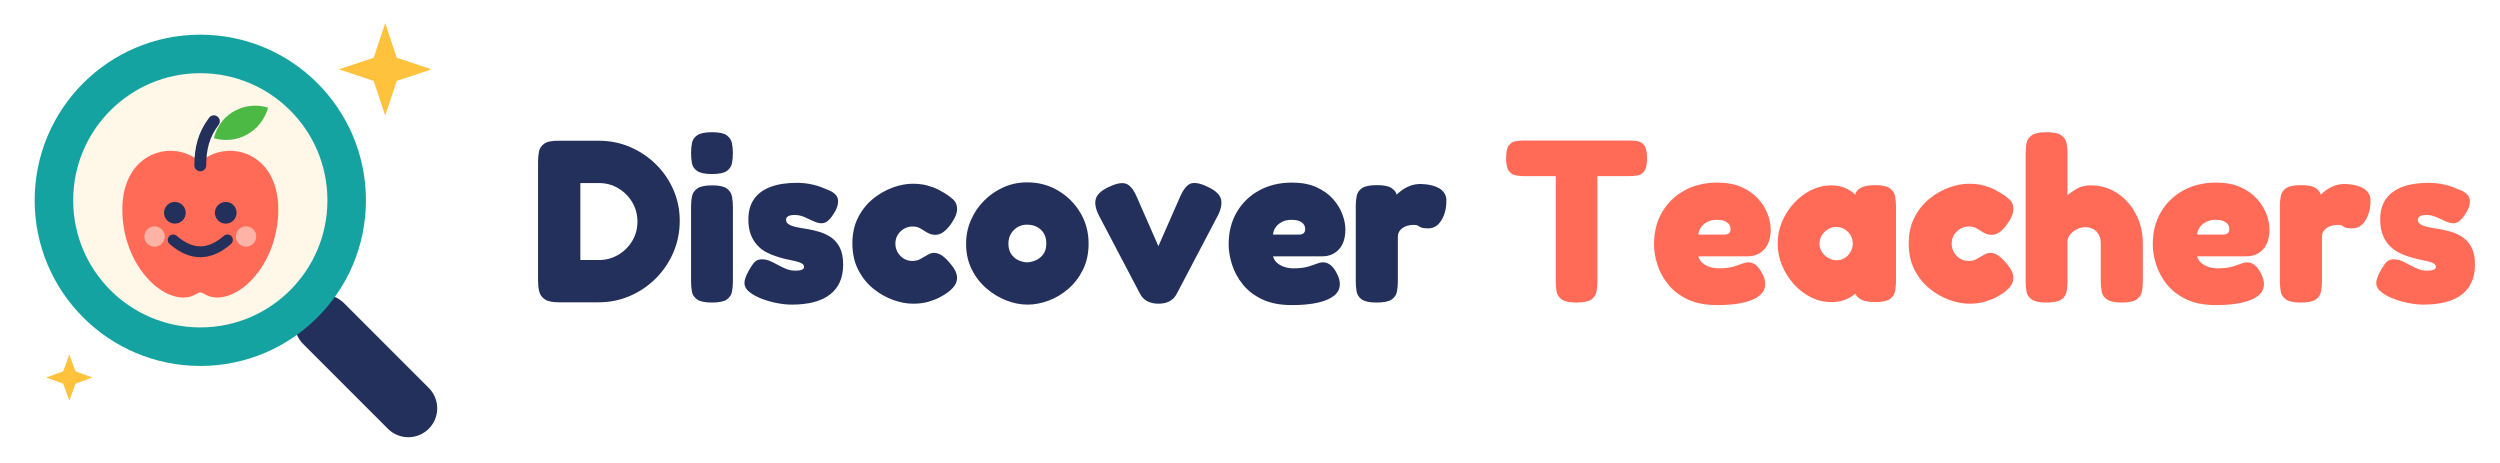
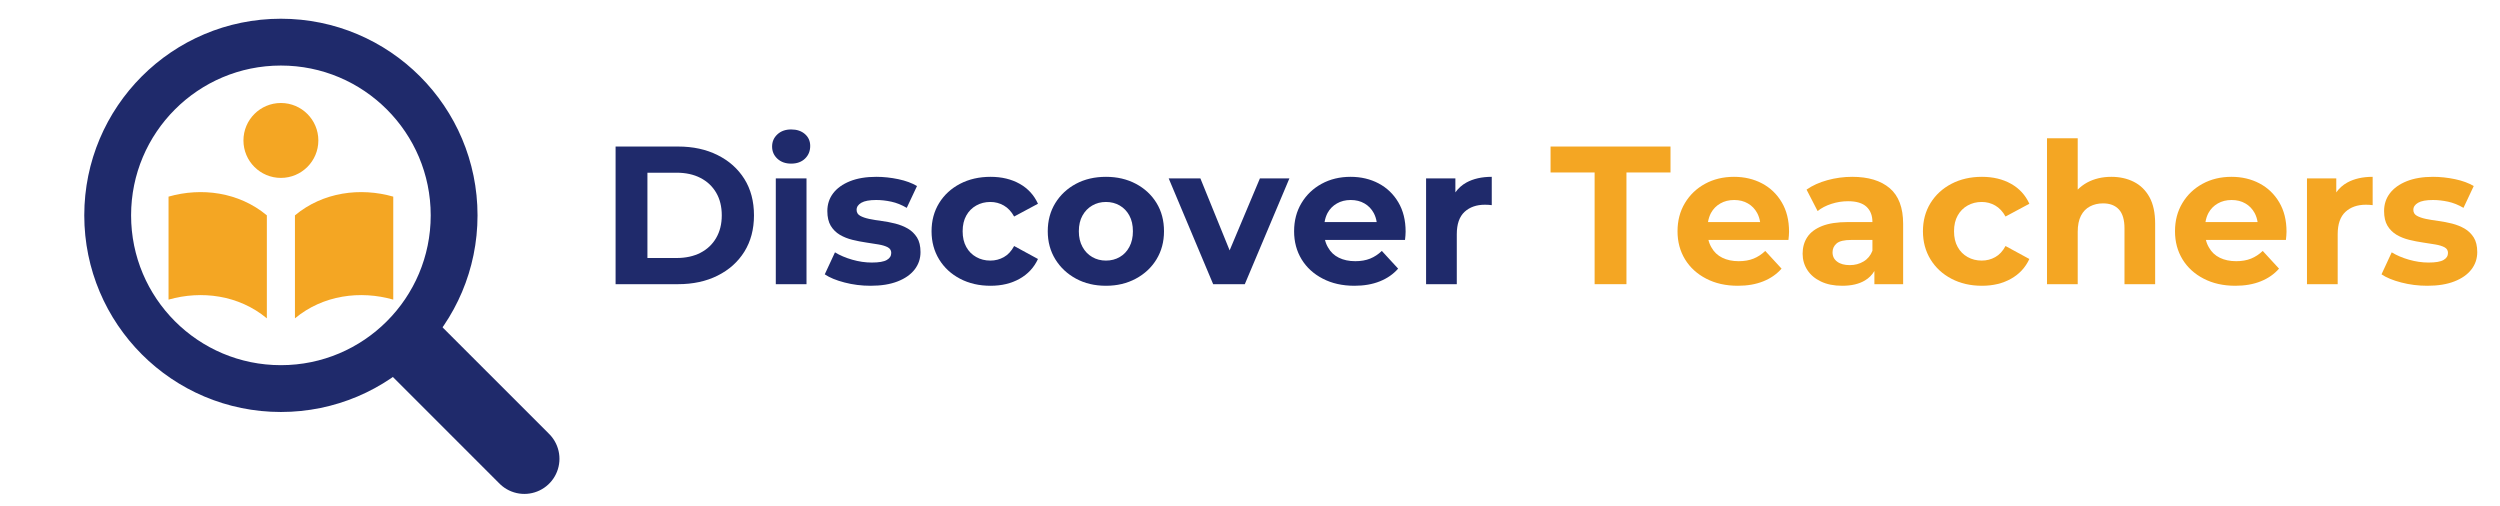
- <svg xmlns="http://www.w3.org/2000/svg" viewBox="0 0 649 120" role="img" aria-label="Discover Teachers">
-   <g transform="translate(0 0) scale(1)">
-     <path d="M84 84 L106 106" stroke="#23305B" stroke-width="15" stroke-linecap="round" />
-     <circle cx="52" cy="52" r="38" fill="#FFF7E8" stroke="#14A3A1" stroke-width="10" />
-     <g transform="translate(52 57) scale(0.88) translate(-52 -57)">
-       <path d="M52 40 C44 33 29 37 29 54 C29 69 39 80 47 80 C50 80 51 78.5 52 78.5 C53 78.5 54 80 57 80 C65 80 75 69 75 54 C75 37 60 33 52 40 Z" fill="#FF6B57" />
-       <path d="M52 41 C52 36 53 32 56 28" stroke="#23305B" stroke-width="3.5" stroke-linecap="round" fill="none" />
-       <path d="M56 33 C58 25 66 22 72 24 C70 31 63 35 56 33 Z" fill="#4CB944" />
-       <circle cx="44.5" cy="55" r="3.2" fill="#23305B" />
-       <circle cx="59.5" cy="55" r="3.2" fill="#23305B" />
-       <path d="M44 63 Q52 70 60 63" stroke="#23305B" stroke-width="3.2" stroke-linecap="round" fill="none" />
-       <circle cx="38.5" cy="62" r="3" fill="#FFB3A7" />
-       <circle cx="65.5" cy="62" r="3" fill="#FFB3A7" />
-     </g>
-     <path d="M100 6 L103 15 L112 18 L103 21 L100 30 L97 21 L88 18 L97 15 Z" fill="#FFC23C" />
-     <path d="M18 92 L19.6 96.4 L24 98 L19.6 99.6 L18 104 L16.4 99.6 L12 98 L16.4 96.4 Z" fill="#FFC23C" />
+ <svg xmlns="http://www.w3.org/2000/svg" viewBox="8 14 534 108" role="img" aria-label="Discover Teachers">
+   <g transform="translate(16,8)">
+     <circle cx="52" cy="52" r="37" fill="none" stroke="#1F2A6B" stroke-width="10" />
+     <line x1="80" y1="80" x2="104" y2="104" stroke="#1F2A6B" stroke-width="15" stroke-linecap="round" />
+     <circle cx="52" cy="36" r="8" fill="#F4A623" />
+     <path fill="#F4A623" d="M49 52 C43 47 35 46 28 48 L28 70 C35 68 43 69 49 74 Z" />
+     <path fill="#F4A623" d="M55 52 C61 47 69 46 76 48 L76 70 C69 68 61 69 55 74 Z" />
  </g>
-   <path d="M145.14 78.48Q142.56 78.48 141.42 77.7Q140.28 76.92 139.98 75.66Q139.68 74.4 139.68 72.96V41.94Q139.68 40.62 139.92 39.36Q140.16 38.1 141.3 37.29Q142.44 36.48 145.2 36.54H155.52Q159.78 36.54 163.56 38.16Q167.34 39.78 170.25 42.63Q173.16 45.48 174.81 49.26Q176.46 53.04 176.46 57.3Q176.46 61.68 174.81 65.52Q173.16 69.36 170.25 72.27Q167.34 75.18 163.53 76.83Q159.72 78.48 155.34 78.48ZM150.66 67.5H155.52Q158.22 67.5 160.5 66.15Q162.78 64.8 164.13 62.55Q165.48 60.3 165.48 57.54Q165.48 54.78 164.13 52.5Q162.78 50.22 160.5 48.87Q158.22 47.52 155.46 47.52H150.66Z M184.8 78.54Q182.1 78.54 180.96 77.73Q179.82 76.92 179.61 75.66Q179.4 74.4 179.4 73.08V53.52Q179.4 52.2 179.64 50.97Q179.88 49.74 181.02 48.93Q182.16 48.12 184.86 48.12Q187.56 48.12 188.67 48.93Q189.78 49.74 190.02 51.0Q190.26 52.26 190.26 53.64V73.14Q190.26 74.46 190.02 75.72Q189.78 76.98 188.67 77.76Q187.56 78.54 184.8 78.54ZM184.8 45.18Q182.1 45.18 180.96 44.37Q179.82 43.56 179.61 42.3Q179.4 41.04 179.4 39.72Q179.4 38.34 179.64 37.11Q179.88 35.88 181.02 35.1Q182.16 34.32 184.86 34.32Q187.56 34.32 188.67 35.13Q189.78 35.94 190.02 37.2Q190.26 38.46 190.26 39.78Q190.26 41.1 190.02 42.36Q189.78 43.62 188.67 44.4Q187.56 45.18 184.8 45.18Z M205.5 79.08Q203.82 79.08 201.75 78.69Q199.68 78.3 197.73 77.55Q195.78 76.8 194.52 75.78Q193.26 74.76 193.26 73.44Q193.26 72.84 193.53 72.09Q193.8 71.34 194.28 70.44Q194.76 69.54 195.48 68.52Q195.9 67.92 196.47 67.62Q197.04 67.32 197.82 67.32Q198.9 67.32 199.92 67.77Q200.94 68.22 201.96 68.79Q202.98 69.36 204.09 69.81Q205.2 70.26 206.46 70.26Q207.6 70.26 208.17 70.02Q208.74 69.78 208.74 69.3Q208.74 68.82 208.35 68.52Q207.96 68.22 207.27 68.01Q206.58 67.8 205.68 67.62Q204.78 67.44 203.76 67.2Q202.74 66.96 201.66 66.6Q200.28 66.18 198.96 65.49Q197.64 64.8 196.59 63.66Q195.54 62.52 194.91 60.9Q194.28 59.28 194.28 56.94Q194.28 53.82 195.72 51.72Q197.16 49.62 199.98 48.54Q202.8 47.46 206.94 47.46Q207.96 47.46 208.98 47.58Q210.0 47.7 211.05 47.94Q212.1 48.18 213.15 48.57Q214.2 48.96 215.28 49.44Q217.5 50.4 217.56 52.11Q217.62 53.82 216.3 55.68Q215.58 56.82 214.83 57.39Q214.08 57.96 213.3 57.96Q212.34 57.96 211.2 57.42Q210.06 56.88 208.8 56.34Q207.54 55.8 206.28 55.8Q205.56 55.8 205.05 55.95Q204.54 56.1 204.3 56.37Q204.06 56.64 204.06 57.0Q204.06 57.66 204.51 58.05Q204.96 58.44 205.71 58.68Q206.46 58.92 207.45 59.1Q208.44 59.28 209.58 59.46Q211.14 59.7 212.79 60.21Q214.44 60.72 215.82 61.68Q217.2 62.64 218.04 64.32Q218.88 66.0 218.88 68.7Q218.88 73.8 215.49 76.44Q212.1 79.08 205.5 79.08Z M237.0 78.84Q234.54 78.84 231.81 77.85Q229.08 76.86 226.68 74.91Q224.28 72.96 222.78 70.02Q221.28 67.08 221.28 63.18Q221.28 59.34 222.78 56.43Q224.28 53.52 226.65 51.6Q229.02 49.68 231.75 48.69Q234.48 47.7 236.88 47.7Q239.16 47.7 240.84 48.18Q242.52 48.66 243.6 49.23Q244.68 49.8 245.16 50.1Q246.36 50.82 247.41 51.75Q248.46 52.68 248.46 54.24Q248.46 55.02 248.16 55.83Q247.86 56.64 247.2 57.66Q245.04 60.96 242.88 60.96Q241.92 60.96 241.2 60.63Q240.48 60.3 239.88 59.88Q239.28 59.46 238.59 59.13Q237.9 58.8 236.88 58.8Q235.68 58.8 234.66 59.4Q233.64 60.0 233.04 60.99Q232.44 61.98 232.44 63.24Q232.44 64.5 233.04 65.52Q233.64 66.54 234.63 67.14Q235.62 67.74 236.76 67.74Q237.6 67.74 238.17 67.56Q238.74 67.38 239.04 67.17Q239.34 66.96 239.4 66.96Q240.24 66.48 240.99 66.06Q241.74 65.64 242.52 65.64Q243.54 65.64 244.62 66.39Q245.7 67.14 247.02 68.82Q248.28 70.38 248.43 71.73Q248.58 73.08 247.74 74.25Q246.9 75.42 245.16 76.5Q244.98 76.62 243.93 77.19Q242.88 77.76 241.14 78.3Q239.4 78.84 237.0 78.84Z M266.76 79.08Q264.0 79.08 261.18 77.97Q258.36 76.86 255.99 74.79Q253.62 72.72 252.21 69.81Q250.8 66.9 250.8 63.3Q250.8 60.0 252.06 57.12Q253.32 54.24 255.51 52.05Q257.7 49.86 260.55 48.6Q263.4 47.34 266.64 47.34Q271.08 47.34 274.68 49.47Q278.28 51.6 280.44 55.2Q282.6 58.8 282.6 63.24Q282.6 67.02 281.16 69.96Q279.72 72.9 277.38 74.94Q275.04 76.98 272.25 78.03Q269.46 79.08 266.76 79.08ZM266.64 68.1Q267.54 68.1 268.71 67.65Q269.88 67.2 270.75 66.12Q271.62 65.04 271.62 63.18Q271.62 61.68 270.99 60.6Q270.36 59.52 269.22 58.92Q268.08 58.32 266.58 58.32Q265.26 58.32 264.18 58.95Q263.1 59.58 262.44 60.69Q261.78 61.8 261.78 63.24Q261.78 65.04 262.62 66.12Q263.46 67.2 264.6 67.65Q265.74 68.1 266.64 68.1Z M300.72 78.84Q299.04 78.84 297.81 78.18Q296.58 77.52 295.92 76.2L285.3 55.98Q283.98 53.4 284.46 51.66Q284.94 49.92 287.7 48.6Q290.52 47.22 292.14 47.64Q293.76 48.06 295.08 51.06L300.72 63.9L306.36 51.06Q307.74 47.94 309.36 47.58Q310.98 47.22 313.74 48.6Q316.56 49.98 316.98 51.75Q317.4 53.52 316.14 55.98L305.52 76.2Q304.86 77.52 303.66 78.18Q302.46 78.84 300.72 78.84Z M335.34 79.2Q330.84 79.2 327.72 77.73Q324.6 76.26 322.68 73.89Q320.76 71.52 319.86 68.76Q318.96 66.0 318.96 63.42Q318.96 58.68 321.06 55.08Q323.16 51.48 326.88 49.44Q330.6 47.4 335.4 47.4Q339.12 47.4 341.76 48.6Q344.4 49.8 346.05 51.66Q347.7 53.52 348.48 55.62Q349.26 57.72 349.26 59.52Q349.26 62.94 347.58 64.74Q345.9 66.54 343.26 66.54H330.48Q330.72 67.5 331.47 68.19Q332.22 68.88 333.36 69.27Q334.5 69.66 335.82 69.66Q337.14 69.66 338.16 69.51Q339.18 69.36 339.93 69.12Q340.68 68.88 341.31 68.64Q341.94 68.4 342.45 68.25Q342.96 68.1 343.44 68.1Q344.52 68.1 345.42 68.82Q346.32 69.54 347.04 70.98Q347.46 71.76 347.64 72.45Q347.82 73.14 347.82 73.74Q347.82 75.54 346.35 76.74Q344.88 77.94 342.12 78.57Q339.36 79.2 335.34 79.2ZM330.48 60.9H337.2Q338.04 60.9 338.43 60.54Q338.82 60.18 338.82 59.46Q338.82 58.68 338.37 58.14Q337.92 57.6 337.14 57.33Q336.36 57.06 335.28 57.06Q333.84 57.06 332.76 57.63Q331.68 58.2 331.11 59.07Q330.54 59.94 330.48 60.9Z M357.36 78.54Q354.66 78.54 353.52 77.73Q352.38 76.92 352.17 75.63Q351.96 74.34 351.96 73.02V53.46Q351.96 52.08 352.2 50.85Q352.44 49.62 353.58 48.84Q354.72 48.06 357.42 48.06Q360.06 48.06 361.17 48.78Q362.28 49.5 362.52 50.37Q362.76 51.24 362.76 51.72L361.8 51.36Q361.8 51.36 362.28 50.82Q362.76 50.28 363.69 49.56Q364.62 48.84 365.91 48.3Q367.2 47.76 368.82 47.76Q369.36 47.76 370.17 47.85Q370.98 47.94 371.91 48.18Q372.84 48.42 373.65 48.9Q374.46 49.38 374.97 50.16Q375.48 50.94 375.48 52.08Q375.48 55.08 374.19 57.18Q372.9 59.28 370.8 59.28Q369.66 59.28 369.18 59.13Q368.7 58.98 368.49 58.83Q368.28 58.68 368.01 58.53Q367.74 58.38 367.02 58.38Q366.12 58.38 365.37 58.59Q364.62 58.8 364.05 59.22Q363.48 59.64 363.18 60.21Q362.88 60.78 362.88 61.44V73.14Q362.88 74.46 362.64 75.72Q362.4 76.98 361.26 77.76Q360.12 78.54 357.36 78.54Z" fill="#23305B" />
-   <path d="M423.02 36.48Q424.16 36.48 425.18 36.66Q426.2 36.84 426.89 37.8Q427.58 38.76 427.58 41.1Q427.58 43.38 426.89 44.37Q426.2 45.36 425.15 45.54Q424.1 45.72 422.96 45.72H414.68V73.2Q414.68 74.52 414.44 75.75Q414.2 76.98 413.09 77.76Q411.98 78.54 409.22 78.54Q406.58 78.54 405.44 77.73Q404.3 76.92 404.09 75.69Q403.88 74.46 403.88 73.14V45.72H395.54Q394.46 45.72 393.41 45.51Q392.36 45.3 391.67 44.34Q390.98 43.38 390.98 41.04Q390.98 38.76 391.67 37.8Q392.36 36.84 393.44 36.66Q394.52 36.48 395.6 36.48Z M445.76 79.2Q441.26 79.2 438.14 77.73Q435.02 76.26 433.1 73.89Q431.18 71.52 430.28 68.76Q429.38 66.0 429.38 63.42Q429.38 58.68 431.48 55.08Q433.58 51.48 437.3 49.44Q441.02 47.4 445.82 47.4Q449.54 47.4 452.18 48.6Q454.82 49.8 456.47 51.66Q458.12 53.52 458.9 55.62Q459.68 57.72 459.68 59.52Q459.68 62.94 458.0 64.74Q456.32 66.54 453.68 66.54H440.9Q441.14 67.5 441.89 68.19Q442.64 68.88 443.78 69.27Q444.92 69.66 446.24 69.66Q447.56 69.66 448.58 69.51Q449.6 69.36 450.35 69.12Q451.1 68.88 451.73 68.64Q452.36 68.4 452.87 68.25Q453.38 68.1 453.86 68.1Q454.94 68.1 455.84 68.82Q456.74 69.54 457.46 70.98Q457.88 71.76 458.06 72.45Q458.24 73.14 458.24 73.74Q458.24 75.54 456.77 76.74Q455.3 77.94 452.54 78.57Q449.78 79.2 445.76 79.2ZM440.9 60.9H447.62Q448.46 60.9 448.85 60.54Q449.24 60.18 449.24 59.46Q449.24 58.68 448.79 58.14Q448.34 57.6 447.56 57.33Q446.78 57.06 445.7 57.06Q444.26 57.06 443.18 57.63Q442.1 58.2 441.53 59.07Q440.96 59.94 440.9 60.9Z M486.74 78.42Q484.04 78.42 482.75 77.52Q481.46 76.62 481.52 75.48H482.36Q482.06 75.9 481.19 76.59Q480.32 77.28 478.88 77.85Q477.44 78.42 475.34 78.42Q472.64 78.42 470.15 77.19Q467.66 75.96 465.71 73.8Q463.76 71.64 462.62 68.91Q461.48 66.18 461.48 63.18Q461.48 60.24 462.62 57.54Q463.76 54.84 465.74 52.71Q467.72 50.58 470.18 49.35Q472.64 48.12 475.34 48.12Q477.38 48.12 478.79 48.72Q480.2 49.32 481.07 50.04Q481.94 50.76 482.24 51.24H481.58Q481.52 49.74 482.81 48.9Q484.1 48.06 486.8 48.06Q489.5 48.06 490.61 48.87Q491.72 49.68 491.96 50.94Q492.2 52.2 492.2 53.52V73.02Q492.2 74.34 491.96 75.6Q491.72 76.86 490.61 77.64Q489.5 78.42 486.74 78.42ZM476.84 67.56Q477.98 67.56 478.91 66.96Q479.84 66.36 480.41 65.37Q480.98 64.38 480.98 63.24Q480.98 62.04 480.41 61.08Q479.84 60.12 478.88 59.52Q477.92 58.92 476.72 58.92Q475.52 58.92 474.53 59.52Q473.54 60.12 472.94 61.11Q472.34 62.1 472.34 63.3Q472.34 64.44 472.97 65.4Q473.6 66.36 474.62 66.96Q475.64 67.56 476.84 67.56Z M511.22 78.84Q508.76 78.84 506.03 77.85Q503.3 76.86 500.9 74.91Q498.5 72.96 497 70.02Q495.5 67.08 495.5 63.18Q495.5 59.34 497 56.43Q498.5 53.52 500.87 51.6Q503.24 49.68 505.97 48.69Q508.7 47.7 511.1 47.7Q513.38 47.7 515.06 48.18Q516.74 48.66 517.82 49.23Q518.9 49.8 519.38 50.1Q520.58 50.82 521.63 51.75Q522.68 52.68 522.68 54.24Q522.68 55.02 522.38 55.83Q522.08 56.64 521.42 57.66Q519.26 60.96 517.1 60.96Q516.14 60.96 515.42 60.63Q514.7 60.3 514.1 59.88Q513.5 59.46 512.81 59.13Q512.12 58.8 511.1 58.8Q509.9 58.8 508.88 59.4Q507.86 60.0 507.26 60.99Q506.66 61.98 506.66 63.24Q506.66 64.5 507.26 65.52Q507.86 66.54 508.85 67.14Q509.84 67.74 510.98 67.74Q511.82 67.74 512.39 67.56Q512.96 67.38 513.26 67.17Q513.56 66.96 513.62 66.96Q514.46 66.48 515.21 66.06Q515.96 65.64 516.74 65.64Q517.76 65.64 518.84 66.39Q519.92 67.14 521.24 68.82Q522.5 70.38 522.65 71.73Q522.8 73.08 521.96 74.25Q521.12 75.42 519.38 76.5Q519.2 76.62 518.15 77.19Q517.1 77.76 515.36 78.3Q513.62 78.84 511.22 78.84Z M531.26 78.54Q528.56 78.54 527.42 77.73Q526.28 76.92 526.07 75.66Q525.86 74.4 525.86 73.08V39.72Q525.86 38.34 526.1 37.11Q526.34 35.88 527.48 35.1Q528.62 34.32 531.32 34.32Q534.02 34.32 535.13 35.13Q536.24 35.94 536.48 37.17Q536.72 38.4 536.72 39.78V50.7Q537.62 49.86 539.15 48.99Q540.68 48.12 542.72 48.12Q546.56 48.12 549.62 50.13Q552.68 52.14 554.48 55.56Q556.28 58.98 556.28 63.3V73.14Q556.28 74.46 556.04 75.69Q555.8 76.92 554.69 77.73Q553.58 78.54 550.82 78.54Q548.18 78.54 547.01 77.76Q545.84 76.98 545.6 75.72Q545.36 74.46 545.36 73.02V63.24Q545.36 61.92 544.88 60.99Q544.4 60.06 543.5 59.52Q542.6 58.98 541.34 58.98Q539.72 58.98 538.34 60.0Q536.96 61.02 536.72 62.34V73.14Q536.72 74.46 536.48 75.72Q536.24 76.98 535.13 77.76Q534.02 78.54 531.26 78.54Z M575.24 79.2Q570.74 79.2 567.62 77.73Q564.5 76.26 562.58 73.89Q560.66 71.52 559.76 68.76Q558.86 66.0 558.86 63.42Q558.86 58.68 560.96 55.08Q563.06 51.48 566.78 49.44Q570.5 47.4 575.3 47.4Q579.02 47.4 581.66 48.6Q584.3 49.8 585.95 51.66Q587.6 53.52 588.38 55.62Q589.16 57.72 589.16 59.52Q589.16 62.94 587.48 64.74Q585.8 66.54 583.16 66.54H570.38Q570.62 67.5 571.37 68.19Q572.12 68.88 573.26 69.27Q574.4 69.66 575.72 69.66Q577.04 69.66 578.06 69.51Q579.08 69.36 579.83 69.12Q580.58 68.88 581.21 68.64Q581.84 68.4 582.35 68.25Q582.86 68.1 583.34 68.1Q584.42 68.1 585.32 68.82Q586.22 69.54 586.94 70.98Q587.36 71.76 587.54 72.45Q587.72 73.14 587.72 73.74Q587.72 75.54 586.25 76.74Q584.78 77.94 582.02 78.57Q579.26 79.2 575.24 79.2ZM570.38 60.9H577.1Q577.94 60.9 578.33 60.54Q578.72 60.18 578.72 59.46Q578.72 58.68 578.27 58.14Q577.82 57.6 577.04 57.33Q576.26 57.06 575.18 57.06Q573.74 57.06 572.66 57.63Q571.58 58.2 571.01 59.07Q570.44 59.94 570.38 60.9Z M597.26 78.54Q594.56 78.54 593.42 77.73Q592.28 76.92 592.07 75.63Q591.86 74.34 591.86 73.02V53.46Q591.86 52.08 592.1 50.85Q592.34 49.62 593.48 48.84Q594.62 48.06 597.32 48.06Q599.96 48.06 601.07 48.78Q602.18 49.5 602.42 50.37Q602.66 51.24 602.66 51.72L601.7 51.36Q601.7 51.36 602.18 50.82Q602.66 50.28 603.59 49.56Q604.52 48.84 605.81 48.3Q607.1 47.76 608.72 47.76Q609.26 47.76 610.07 47.85Q610.88 47.94 611.81 48.18Q612.74 48.42 613.55 48.9Q614.36 49.38 614.87 50.16Q615.38 50.94 615.38 52.08Q615.38 55.08 614.09 57.18Q612.8 59.28 610.7 59.28Q609.56 59.28 609.08 59.13Q608.6 58.98 608.39 58.83Q608.18 58.68 607.91 58.53Q607.64 58.38 606.92 58.38Q606.02 58.38 605.27 58.59Q604.52 58.8 603.95 59.22Q603.38 59.64 603.08 60.21Q602.78 60.78 602.78 61.44V73.14Q602.78 74.46 602.54 75.72Q602.3 76.98 601.16 77.76Q600.02 78.54 597.26 78.54Z M629.12 79.08Q627.44 79.08 625.37 78.69Q623.3 78.3 621.35 77.55Q619.4 76.8 618.14 75.78Q616.88 74.76 616.88 73.44Q616.88 72.84 617.15 72.09Q617.42 71.34 617.9 70.44Q618.38 69.54 619.1 68.52Q619.52 67.92 620.09 67.62Q620.66 67.32 621.44 67.32Q622.52 67.32 623.54 67.77Q624.56 68.22 625.58 68.79Q626.6 69.36 627.71 69.81Q628.82 70.26 630.08 70.26Q631.22 70.26 631.79 70.02Q632.36 69.78 632.36 69.3Q632.36 68.82 631.97 68.52Q631.58 68.22 630.89 68.01Q630.2 67.8 629.3 67.62Q628.4 67.44 627.38 67.2Q626.36 66.96 625.28 66.6Q623.9 66.18 622.58 65.49Q621.26 64.8 620.21 63.66Q619.16 62.52 618.53 60.9Q617.9 59.28 617.9 56.94Q617.9 53.82 619.34 51.72Q620.78 49.62 623.6 48.54Q626.42 47.46 630.56 47.46Q631.58 47.46 632.6 47.58Q633.62 47.7 634.67 47.94Q635.72 48.18 636.77 48.57Q637.82 48.96 638.9 49.44Q641.12 50.4 641.18 52.11Q641.24 53.82 639.92 55.68Q639.2 56.82 638.45 57.39Q637.7 57.96 636.92 57.96Q635.96 57.96 634.82 57.42Q633.68 56.88 632.42 56.34Q631.16 55.8 629.9 55.8Q629.18 55.8 628.67 55.95Q628.16 56.1 627.92 56.37Q627.68 56.64 627.68 57.0Q627.68 57.66 628.13 58.05Q628.58 58.44 629.33 58.68Q630.08 58.92 631.07 59.1Q632.06 59.28 633.2 59.46Q634.76 59.7 636.41 60.21Q638.06 60.72 639.44 61.68Q640.82 62.64 641.66 64.32Q642.5 66.0 642.5 68.7Q642.5 73.8 639.11 76.44Q635.72 79.08 629.12 79.08Z" fill="#FF6B57" />
+   <path transform="translate(136.00,74.70)" fill="#1F2A6B" d="M3.49 0V-29.4H16.84Q21.63 -29.4 25.28 -27.57Q28.94 -25.75 31 -22.47Q33.05 -19.19 33.05 -14.7Q33.05 -10.25 31 -6.95Q28.94 -3.65 25.28 -1.83Q21.63 0 16.84 0ZM10.29 -5.59H16.51Q19.45 -5.59 21.61 -6.7Q23.77 -7.81 24.97 -9.87Q26.17 -11.93 26.17 -14.7Q26.17 -17.51 24.97 -19.55Q23.77 -21.59 21.61 -22.7Q19.45 -23.81 16.51 -23.81H10.29Z" />
+   <path transform="translate(170.69,74.70)" fill="#1F2A6B" d="M3.02 0V-22.6H9.58V0ZM6.3 -25.75Q4.49 -25.75 3.36 -26.8Q2.23 -27.85 2.23 -29.4Q2.23 -30.95 3.36 -32Q4.49 -33.05 6.3 -33.05Q8.11 -33.05 9.24 -32.07Q10.37 -31.08 10.37 -29.53Q10.37 -27.89 9.26 -26.82Q8.15 -25.75 6.3 -25.75Z" />
+   <path transform="translate(183.33,74.70)" fill="#1F2A6B" d="M10.63 0.34Q7.73 0.34 5.06 -0.36Q2.39 -1.05 0.84 -2.1L3.02 -6.8Q4.58 -5.84 6.7 -5.23Q8.82 -4.62 10.88 -4.62Q13.15 -4.62 14.09 -5.17Q15.04 -5.71 15.04 -6.68Q15.04 -7.48 14.3 -7.88Q13.57 -8.27 12.35 -8.48Q11.13 -8.69 9.68 -8.9Q8.23 -9.11 6.76 -9.47Q5.29 -9.83 4.07 -10.54Q2.86 -11.26 2.12 -12.47Q1.39 -13.69 1.39 -15.62Q1.39 -17.77 2.62 -19.4Q3.86 -21.04 6.22 -21.99Q8.57 -22.93 11.84 -22.93Q14.15 -22.93 16.55 -22.43Q18.94 -21.92 20.54 -20.96L18.35 -16.3Q16.72 -17.26 15.06 -17.62Q13.4 -17.98 11.84 -17.98Q9.66 -17.98 8.65 -17.39Q7.64 -16.8 7.64 -15.88Q7.64 -15.04 8.38 -14.62Q9.11 -14.2 10.33 -13.94Q11.55 -13.69 13 -13.5Q14.45 -13.31 15.92 -12.94Q17.39 -12.56 18.59 -11.87Q19.78 -11.17 20.54 -9.98Q21.29 -8.78 21.29 -6.85Q21.29 -4.75 20.03 -3.13Q18.77 -1.51 16.4 -0.59Q14.03 0.34 10.63 0.34Z" />
+   <path transform="translate(205.64,74.70)" fill="#1F2A6B" d="M13.94 0.34Q10.29 0.34 7.43 -1.16Q4.58 -2.65 2.96 -5.29Q1.34 -7.94 1.34 -11.3Q1.34 -14.7 2.96 -17.33Q4.58 -19.95 7.43 -21.44Q10.29 -22.93 13.94 -22.93Q17.51 -22.93 20.16 -21.44Q22.81 -19.95 24.07 -17.18L18.98 -14.45Q18.1 -16.04 16.78 -16.8Q15.46 -17.56 13.9 -17.56Q12.22 -17.56 10.88 -16.8Q9.53 -16.04 8.76 -14.66Q7.98 -13.27 7.98 -11.3Q7.98 -9.32 8.76 -7.94Q9.53 -6.55 10.88 -5.8Q12.22 -5.04 13.9 -5.04Q15.46 -5.04 16.78 -5.78Q18.1 -6.51 18.98 -8.15L24.07 -5.38Q22.81 -2.65 20.16 -1.16Q17.51 0.34 13.94 0.34Z" />
+   <path transform="translate(230.46,74.70)" fill="#1F2A6B" d="M13.78 0.34Q10.16 0.34 7.37 -1.18Q4.58 -2.69 2.96 -5.31Q1.34 -7.94 1.34 -11.3Q1.34 -14.7 2.96 -17.33Q4.58 -19.95 7.37 -21.44Q10.16 -22.93 13.78 -22.93Q17.35 -22.93 20.16 -21.44Q22.97 -19.95 24.57 -17.35Q26.17 -14.74 26.17 -11.3Q26.17 -7.94 24.57 -5.31Q22.97 -2.69 20.16 -1.18Q17.35 0.34 13.78 0.34ZM13.78 -5.04Q15.41 -5.04 16.72 -5.8Q18.02 -6.55 18.77 -7.96Q19.53 -9.37 19.53 -11.3Q19.53 -13.27 18.77 -14.66Q18.02 -16.04 16.72 -16.8Q15.41 -17.56 13.78 -17.56Q12.14 -17.56 10.84 -16.8Q9.53 -16.04 8.76 -14.66Q7.98 -13.27 7.98 -11.3Q7.98 -9.37 8.76 -7.96Q9.53 -6.55 10.84 -5.8Q12.14 -5.04 13.78 -5.04Z" />
+   <path transform="translate(257.97,74.70)" fill="#1F2A6B" d="M9.16 0 -0.34 -22.6H6.43L12.68 -7.22L19.15 -22.6H25.45L15.92 0Z" />
+   <path transform="translate(283.08,74.70)" fill="#1F2A6B" d="M14.24 0.34Q10.37 0.34 7.46 -1.18Q4.54 -2.69 2.94 -5.31Q1.34 -7.94 1.34 -11.3Q1.34 -14.7 2.92 -17.33Q4.49 -19.95 7.22 -21.44Q9.95 -22.93 13.4 -22.93Q16.72 -22.93 19.38 -21.53Q22.05 -20.12 23.6 -17.49Q25.16 -14.87 25.16 -11.21Q25.16 -10.84 25.12 -10.35Q25.07 -9.87 25.03 -9.45H7.94Q8.15 -8.57 8.61 -7.81Q9.41 -6.38 10.9 -5.65Q12.39 -4.91 14.41 -4.91Q16.21 -4.91 17.58 -5.46Q18.94 -6.01 20.08 -7.1L23.56 -3.32Q22.01 -1.55 19.66 -0.61Q17.3 0.34 14.24 0.34ZM7.85 -13.27H18.98Q18.82 -14.32 18.35 -15.2Q17.64 -16.51 16.38 -17.24Q15.12 -17.98 13.44 -17.98Q11.76 -17.98 10.48 -17.24Q9.2 -16.51 8.48 -15.2Q8.02 -14.32 7.85 -13.27Z" />
+   <path transform="translate(309.59,74.70)" fill="#1F2A6B" d="M3.02 0V-22.6H9.28V-19.61Q10.21 -20.92 11.63 -21.71Q13.86 -22.93 17.05 -22.93V-16.88Q16.63 -16.93 16.3 -16.95Q15.96 -16.97 15.58 -16.97Q12.89 -16.97 11.23 -15.44Q9.58 -13.9 9.58 -10.67V0Z" />
+   <path transform="translate(339.03,74.70)" fill="#F4A623" d="M9.58 0V-23.86H0.17V-29.4H25.79V-23.86H16.38V0Z" />
+   <path transform="translate(364.98,74.70)" fill="#F4A623" d="M14.24 0.34Q10.37 0.34 7.46 -1.18Q4.54 -2.69 2.94 -5.31Q1.34 -7.94 1.34 -11.3Q1.34 -14.7 2.92 -17.33Q4.49 -19.95 7.22 -21.44Q9.95 -22.93 13.4 -22.93Q16.72 -22.93 19.38 -21.53Q22.05 -20.12 23.6 -17.49Q25.16 -14.87 25.16 -11.21Q25.16 -10.84 25.12 -10.35Q25.07 -9.87 25.03 -9.45H7.94Q8.15 -8.57 8.61 -7.81Q9.41 -6.38 10.9 -5.65Q12.39 -4.91 14.41 -4.91Q16.21 -4.91 17.58 -5.46Q18.94 -6.01 20.08 -7.1L23.56 -3.32Q22.01 -1.55 19.66 -0.61Q17.3 0.34 14.24 0.34ZM7.85 -13.27H18.98Q18.82 -14.32 18.35 -15.2Q17.64 -16.51 16.38 -17.24Q15.12 -17.98 13.44 -17.98Q11.76 -17.98 10.48 -17.24Q9.2 -16.51 8.48 -15.2Q8.02 -14.32 7.85 -13.27Z" />
+   <path transform="translate(391.49,74.70)" fill="#F4A623" d="M16.88 0V-2.81Q16.13 -1.55 14.87 -0.8Q12.98 0.34 10 0.34Q7.35 0.34 5.46 -0.57Q3.57 -1.47 2.56 -3.02Q1.55 -4.58 1.55 -6.51Q1.55 -8.53 2.54 -10.04Q3.53 -11.55 5.67 -12.41Q7.81 -13.27 11.26 -13.27H16.46Q16.46 -15.37 15.18 -16.55Q13.9 -17.72 11.26 -17.72Q9.45 -17.72 7.71 -17.16Q5.96 -16.59 4.75 -15.62L2.39 -20.2Q4.24 -21.5 6.85 -22.22Q9.45 -22.93 12.14 -22.93Q17.3 -22.93 20.16 -20.5Q23.02 -18.06 23.02 -12.89V0ZM16.46 -9.45H11.97Q9.66 -9.45 8.8 -8.69Q7.94 -7.94 7.94 -6.8Q7.94 -5.54 8.93 -4.81Q9.91 -4.07 11.63 -4.07Q13.27 -4.07 14.57 -4.85Q15.88 -5.63 16.46 -7.14Z" />
+   <path transform="translate(417.40,74.70)" fill="#F4A623" d="M13.94 0.34Q10.29 0.34 7.43 -1.16Q4.58 -2.65 2.96 -5.29Q1.34 -7.94 1.34 -11.3Q1.34 -14.7 2.96 -17.33Q4.58 -19.95 7.43 -21.44Q10.29 -22.93 13.94 -22.93Q17.51 -22.93 20.16 -21.44Q22.81 -19.95 24.07 -17.18L18.98 -14.45Q18.1 -16.04 16.78 -16.8Q15.46 -17.56 13.9 -17.56Q12.22 -17.56 10.88 -16.8Q9.53 -16.04 8.76 -14.66Q7.98 -13.27 7.98 -11.3Q7.98 -9.32 8.76 -7.94Q9.53 -6.55 10.88 -5.8Q12.22 -5.04 13.9 -5.04Q15.46 -5.04 16.78 -5.78Q18.1 -6.51 18.98 -8.15L24.07 -5.38Q22.81 -2.65 20.16 -1.16Q17.51 0.34 13.94 0.34Z" />
+   <path transform="translate(442.22,74.70)" fill="#F4A623" d="M3.02 0V-31.16H9.58V-20.2Q10.46 -21.08 11.59 -21.71Q13.86 -22.93 16.76 -22.93Q19.45 -22.93 21.57 -21.86Q23.69 -20.79 24.91 -18.59Q26.12 -16.38 26.12 -12.94V0H19.57V-11.93Q19.57 -14.66 18.38 -15.96Q17.18 -17.26 14.99 -17.26Q13.44 -17.26 12.2 -16.61Q10.96 -15.96 10.27 -14.62Q9.58 -13.27 9.58 -11.17V0Z" />
+   <path transform="translate(471.24,74.70)" fill="#F4A623" d="M14.24 0.34Q10.37 0.34 7.46 -1.18Q4.54 -2.69 2.94 -5.31Q1.34 -7.94 1.34 -11.3Q1.34 -14.7 2.92 -17.33Q4.49 -19.95 7.22 -21.44Q9.95 -22.93 13.4 -22.93Q16.72 -22.93 19.38 -21.53Q22.05 -20.12 23.6 -17.49Q25.16 -14.87 25.16 -11.21Q25.16 -10.84 25.12 -10.35Q25.07 -9.87 25.03 -9.45H7.94Q8.15 -8.57 8.61 -7.81Q9.41 -6.38 10.9 -5.65Q12.39 -4.91 14.41 -4.91Q16.21 -4.91 17.58 -5.46Q18.94 -6.01 20.08 -7.1L23.56 -3.32Q22.01 -1.55 19.66 -0.61Q17.3 0.34 14.24 0.34ZM7.85 -13.27H18.98Q18.82 -14.32 18.35 -15.2Q17.64 -16.51 16.38 -17.24Q15.12 -17.98 13.44 -17.98Q11.76 -17.98 10.48 -17.24Q9.2 -16.51 8.48 -15.2Q8.02 -14.32 7.85 -13.27Z" />
+   <path transform="translate(497.75,74.70)" fill="#F4A623" d="M3.02 0V-22.6H9.28V-19.61Q10.21 -20.92 11.63 -21.71Q13.86 -22.93 17.05 -22.93V-16.88Q16.63 -16.93 16.3 -16.95Q15.96 -16.97 15.58 -16.97Q12.89 -16.97 11.23 -15.44Q9.58 -13.9 9.58 -10.67V0Z" />
+   <path transform="translate(515.85,74.70)" fill="#F4A623" d="M10.63 0.34Q7.73 0.34 5.06 -0.36Q2.39 -1.05 0.84 -2.1L3.02 -6.8Q4.58 -5.84 6.7 -5.23Q8.82 -4.62 10.88 -4.62Q13.15 -4.62 14.09 -5.17Q15.04 -5.71 15.04 -6.68Q15.04 -7.48 14.3 -7.88Q13.57 -8.27 12.35 -8.48Q11.13 -8.69 9.68 -8.9Q8.23 -9.11 6.76 -9.47Q5.29 -9.83 4.07 -10.54Q2.86 -11.26 2.12 -12.47Q1.39 -13.69 1.39 -15.62Q1.39 -17.77 2.62 -19.4Q3.86 -21.04 6.22 -21.99Q8.57 -22.93 11.84 -22.93Q14.15 -22.93 16.55 -22.43Q18.94 -21.92 20.54 -20.96L18.35 -16.3Q16.72 -17.26 15.06 -17.62Q13.4 -17.98 11.84 -17.98Q9.66 -17.98 8.65 -17.39Q7.64 -16.8 7.64 -15.88Q7.64 -15.04 8.38 -14.62Q9.11 -14.2 10.33 -13.94Q11.55 -13.69 13 -13.5Q14.45 -13.31 15.92 -12.94Q17.39 -12.56 18.59 -11.87Q19.78 -11.17 20.54 -9.98Q21.29 -8.78 21.29 -6.85Q21.29 -4.75 20.03 -3.13Q18.77 -1.51 16.4 -0.59Q14.03 0.34 10.63 0.34Z" />
</svg>
